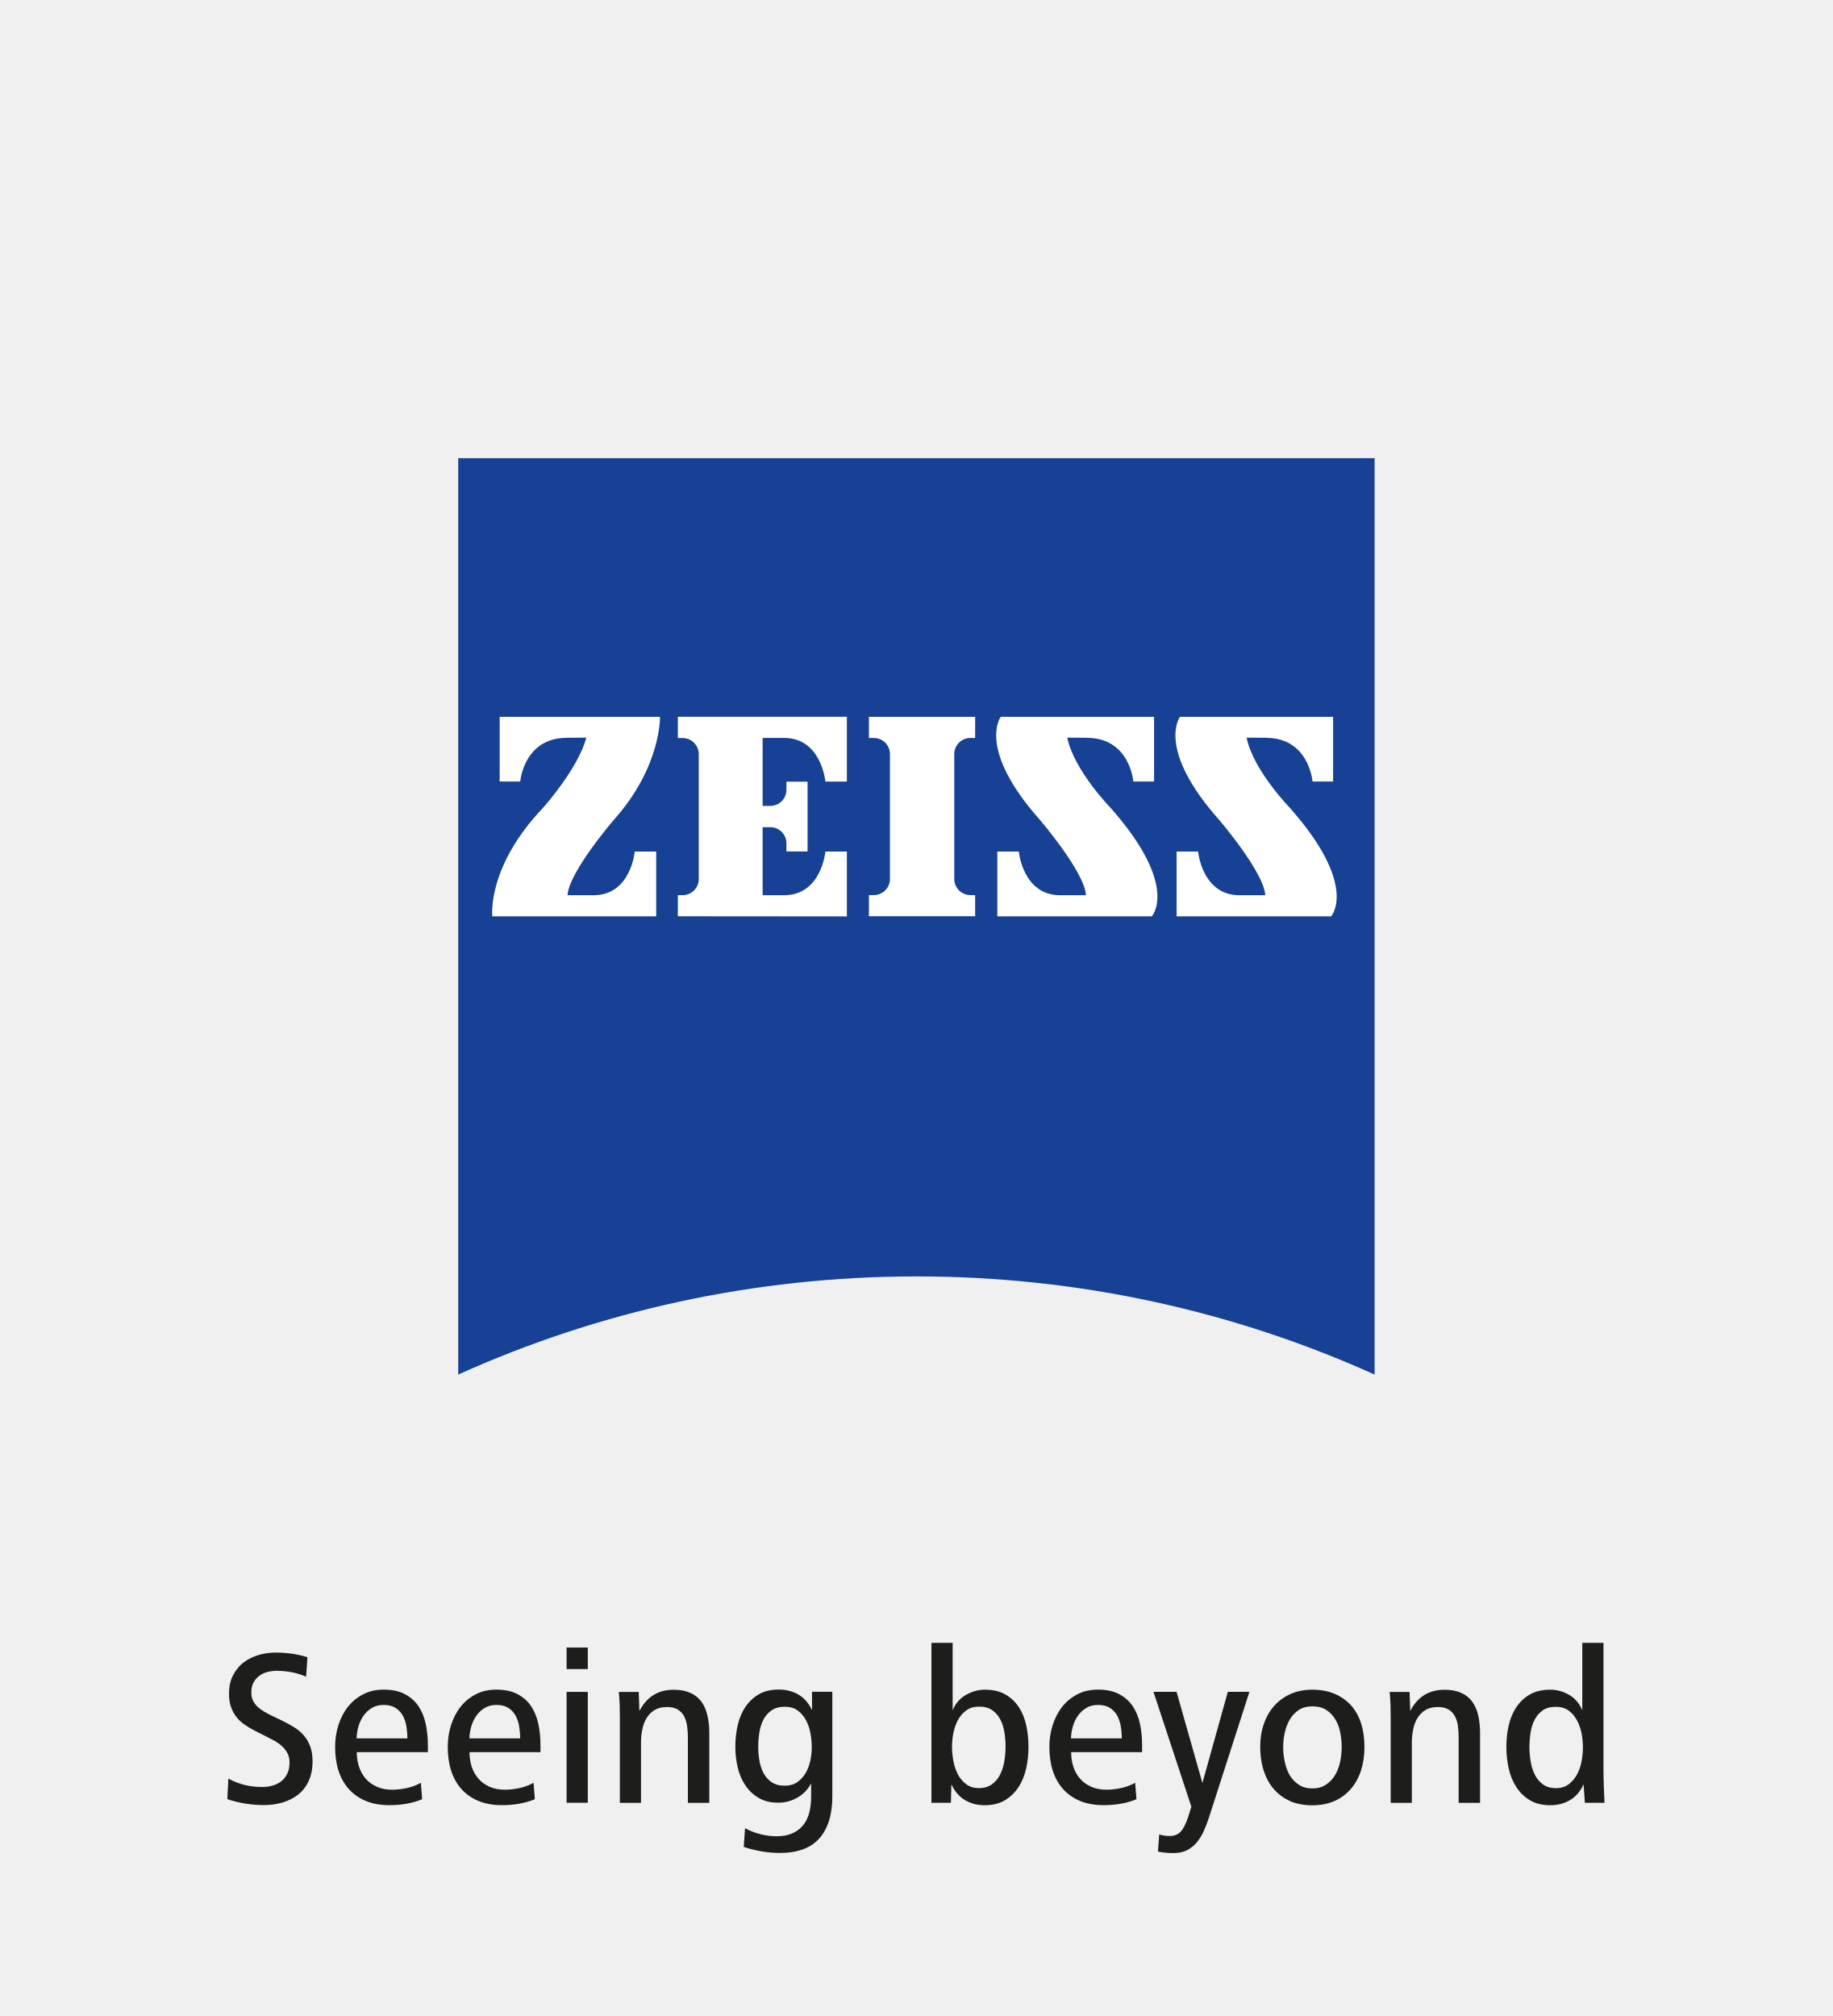
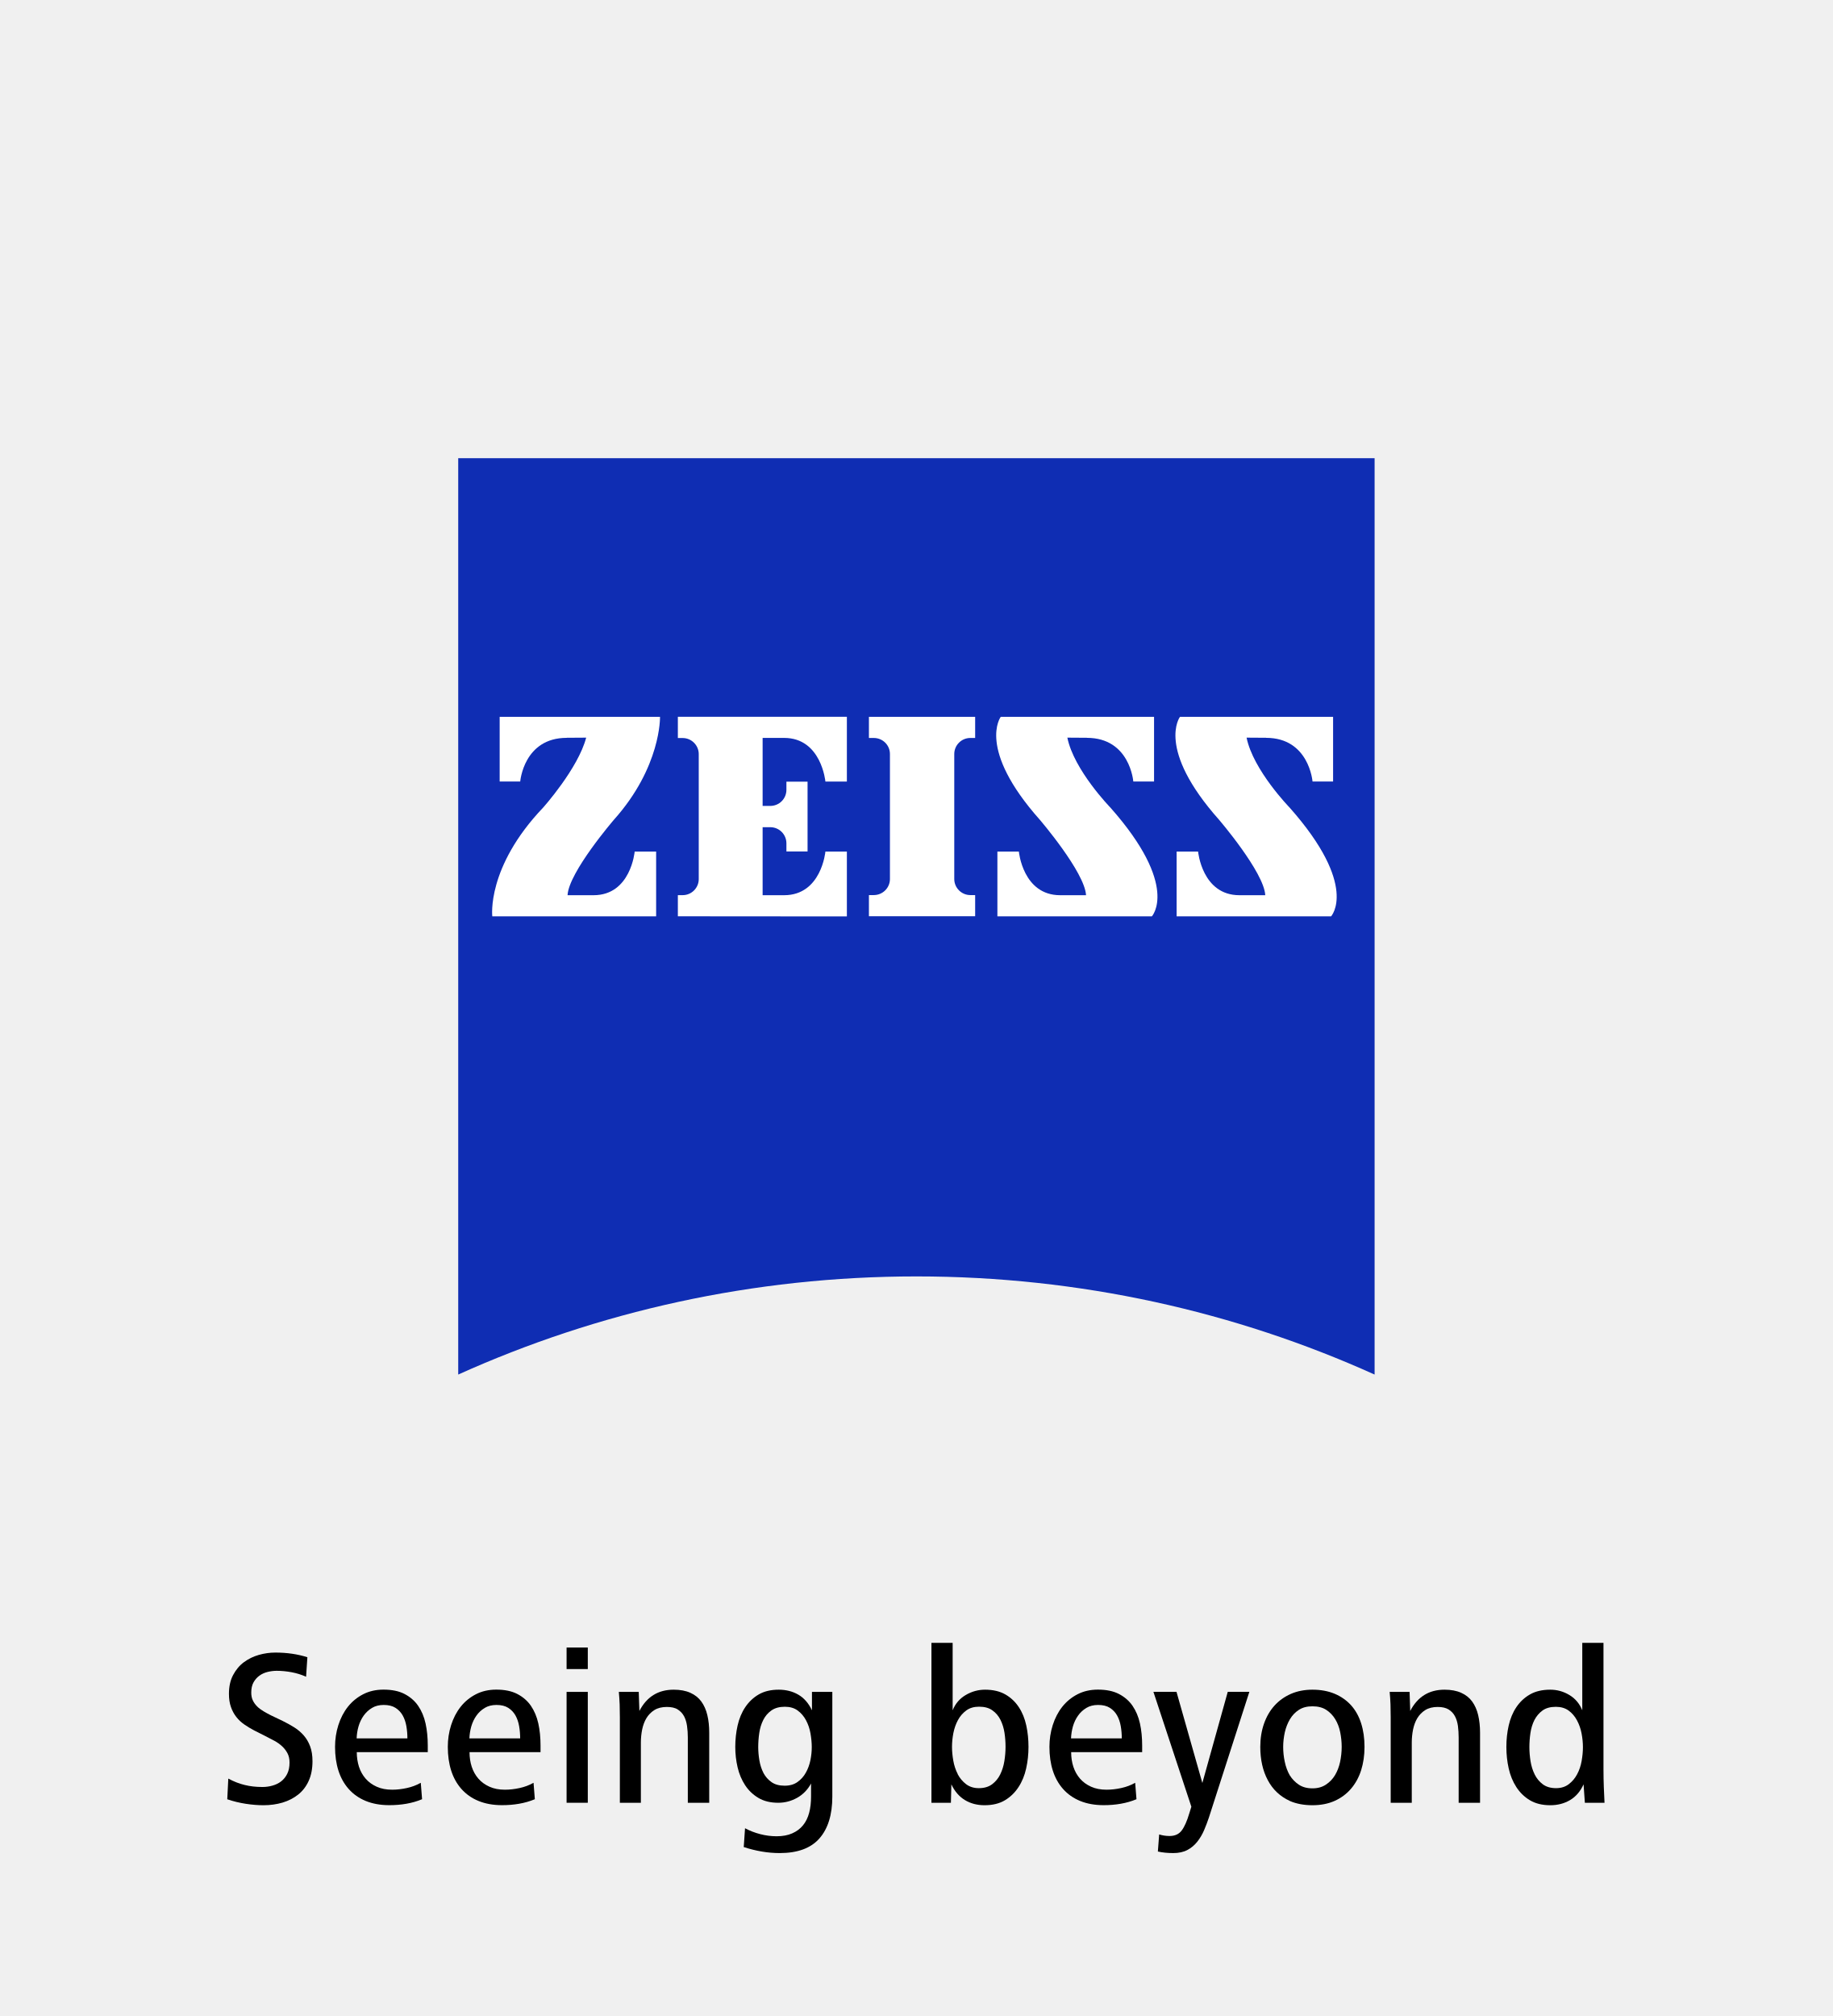
- <svg xmlns="http://www.w3.org/2000/svg" id="uuid-717f74ac-a0ad-41d5-9d80-3ae7dd163be7" data-name="Ebene 1" viewBox="0 0 283.46 311.81">
+ <svg xmlns="http://www.w3.org/2000/svg" id="Ebene_1" viewBox="0 0 283.46 311.81">
  <defs>
-     <clipPath id="uuid-db3ee0d8-e1b6-4fad-9b4c-d9c2473668d4">
-       <rect width="283.46" height="311.81" style="fill: none;" />
-     </clipPath>
+     <style>.cls-1{fill:#fff;}.cls-2{fill:#0f2db3;}</style>
  </defs>
-   <g style="clip-path: url(#uuid-db3ee0d8-e1b6-4fad-9b4c-d9c2473668d4);">
-     <path d="M212.6,212.6c-21.61-9.75-45.62-15.18-70.86-15.18s-49.26,5.43-70.87,15.18V70.87h141.73v141.73Z" style="fill: #164194;" />
-     <path d="M87.66,114.12c-6.65,0-7.2,6.75-7.2,6.75h-3.18v-10h24.8s.2,7.73-7.14,15.93c0,0-6.98,8.11-7.16,11.66h4.03c5.77,0,6.36-6.75,6.36-6.75h3.32v10.02h-25.34s-.93-7.59,7.87-16.82c0,0,5.41-6.04,6.66-10.82l-3,.02Z" style="fill: #fff;" />
-     <path d="M150.82,141.71v-3.27h-.75c-1.36,0-2.48-1.12-2.48-2.48v-19.34c0-1.36,1.11-2.48,2.48-2.48h.75v-3.27h-16.43v3.27h.75c1.39,0,2.5,1.11,2.5,2.48v19.34c0,1.36-1.11,2.48-2.5,2.48h-.75v3.27h16.43Z" style="fill: #fff;" />
-     <path d="M130.98,141.73v-10.02h-3.32s-.61,6.75-6.39,6.75h-3.32v-10.52h1.18c1.39,0,2.5,1.11,2.5,2.5v1.25h3.27v-10.79h-3.27v1.25c0,1.39-1.11,2.5-2.5,2.5h-1.18v-10.52h3.32c5.77,0,6.39,6.75,6.39,6.75h3.32v-10.02h-26.14v3.29h.75c1.36,0,2.48,1.11,2.48,2.48v19.34c0,1.36-1.11,2.48-2.48,2.48h-.75v3.27l26.14.02Z" style="fill: #fff;" />
-     <path d="M168.1,114.12c6.66,0,7.18,6.75,7.18,6.75h3.21v-10h-23.71s-3.75,4.91,6.05,15.93c0,0,6.95,8.11,7.13,11.66h-4c-5.77,0-6.39-6.75-6.39-6.75h-3.32v10.02h23.89s4.35-4.68-6.41-16.82c0,0-5.64-5.79-6.66-10.82l3.02.02Z" style="fill: #fff;" />
-     <path d="M195.82,114.12c6.64,0,7.18,6.75,7.18,6.75h3.18v-10h-23.68s-3.75,4.91,6.05,15.93c0,0,6.95,8.11,7.14,11.66h-4c-5.77,0-6.39-6.75-6.39-6.75h-3.32v10.02h23.89s4.34-4.68-6.41-16.82c0,0-5.64-5.79-6.66-10.82l3.02.02Z" style="fill: #fff;" />
-     <path d="M35.31,275.09c.85.46,1.7.79,2.54.99.84.21,1.75.31,2.74.31.52,0,1.04-.07,1.54-.21.5-.14.95-.35,1.34-.65.39-.3.71-.69.95-1.17.24-.48.36-1.06.36-1.75,0-.55-.1-1.02-.31-1.42-.21-.4-.48-.76-.82-1.08-.34-.32-.74-.6-1.19-.86-.46-.25-.94-.5-1.44-.75l-1.7-.86c-.52-.27-1.03-.58-1.51-.91-.48-.33-.9-.72-1.25-1.17-.35-.45-.63-.96-.83-1.54-.21-.58-.31-1.26-.31-2.04,0-1.12.21-2.09.64-2.9.43-.81.98-1.48,1.67-1.99.69-.51,1.46-.89,2.31-1.13.85-.24,1.7-.36,2.56-.36,1.79,0,3.44.24,4.95.72l-.2,3.02c-.7-.32-1.45-.55-2.24-.7-.8-.15-1.57-.22-2.31-.22-.46,0-.92.06-1.39.17-.47.11-.89.3-1.26.57-.37.26-.68.61-.92,1.03-.24.42-.36.96-.36,1.59,0,.48.08.89.25,1.23.16.34.39.65.67.93.28.27.61.52.98.74.37.22.75.43,1.15.63l1.8.86c.65.32,1.26.66,1.82,1.01.56.35,1.04.77,1.46,1.25.42.48.74,1.04.98,1.68.24.64.36,1.41.36,2.3,0,1.17-.2,2.18-.59,3.03-.39.86-.93,1.56-1.62,2.11-.69.55-1.49.96-2.41,1.23-.92.28-1.9.41-2.95.41-.85,0-1.76-.07-2.74-.22-.97-.15-1.93-.38-2.87-.7l.16-3.19Z" style="fill: #1d1d1b;" />
-     <path d="M55.18,271.01c0,.8.12,1.55.35,2.25.23.7.57,1.31,1.03,1.84.46.53,1.03.94,1.72,1.25.69.31,1.48.46,2.38.46.74,0,1.5-.09,2.28-.26.78-.17,1.49-.44,2.15-.81l.2,2.54c-.76.32-1.57.55-2.42.7-.85.15-1.74.22-2.65.22-1.38,0-2.59-.22-3.64-.65-1.05-.44-1.93-1.05-2.64-1.85-.71-.8-1.24-1.75-1.59-2.85-.35-1.1-.52-2.32-.52-3.67,0-1.17.17-2.29.51-3.36.34-1.07.83-2.02,1.47-2.83.65-.81,1.43-1.46,2.36-1.94.93-.48,1.98-.72,3.16-.72,1.29,0,2.37.22,3.24.67.87.45,1.58,1.06,2.11,1.83.53.78.92,1.69,1.15,2.74.23,1.05.35,2.18.35,3.4v1.03h-10.98ZM63.01,268.88c0-.64-.06-1.27-.16-1.9-.11-.63-.3-1.18-.57-1.66-.27-.48-.65-.87-1.12-1.17-.47-.3-1.08-.45-1.82-.45-.7,0-1.31.15-1.82.46-.51.31-.95.71-1.29,1.2-.35.49-.61,1.05-.79,1.66-.18.62-.27,1.24-.29,1.85h7.86Z" style="fill: #1d1d1b;" />
-     <path d="M72.62,271.01c0,.8.11,1.55.34,2.25.23.7.57,1.31,1.03,1.84.46.53,1.03.94,1.72,1.25.69.31,1.48.46,2.38.46.74,0,1.5-.09,2.28-.26.78-.17,1.49-.44,2.15-.81l.2,2.54c-.76.32-1.57.55-2.43.7-.85.15-1.74.22-2.65.22-1.38,0-2.59-.22-3.64-.65-1.05-.44-1.93-1.05-2.64-1.85-.71-.8-1.24-1.75-1.59-2.85-.35-1.1-.52-2.32-.52-3.67,0-1.17.17-2.29.51-3.36.34-1.07.83-2.02,1.47-2.83.64-.81,1.43-1.46,2.36-1.94.93-.48,1.98-.72,3.16-.72,1.29,0,2.37.22,3.24.67s1.58,1.06,2.11,1.83c.53.78.92,1.69,1.15,2.74.23,1.05.34,2.18.34,3.4v1.03h-10.98ZM80.45,268.88c0-.64-.06-1.27-.16-1.9s-.3-1.18-.57-1.66c-.27-.48-.65-.87-1.11-1.17-.47-.3-1.08-.45-1.82-.45-.7,0-1.31.15-1.82.46-.51.31-.95.71-1.29,1.2-.35.49-.61,1.05-.79,1.66-.18.62-.27,1.24-.29,1.85h7.86Z" style="fill: #1d1d1b;" />
-     <path d="M87.63,254.82h3.28v3.33h-3.28v-3.33ZM87.63,261.68h3.28v17.15h-3.28v-17.15Z" style="fill: #1d1d1b;" />
-     <path d="M95.87,278.83v-13.2c0-.66-.01-1.32-.03-1.97-.02-.65-.07-1.31-.13-1.97h3.08l.1,2.95c1.14-2.2,2.9-3.29,5.31-3.29,1,0,1.86.16,2.57.48.71.32,1.28.77,1.7,1.35.43.58.74,1.29.93,2.11.2.82.3,1.73.3,2.71v10.84h-3.31v-10.12c0-.6-.04-1.18-.12-1.75-.08-.57-.23-1.07-.46-1.51-.23-.44-.56-.78-.98-1.05-.43-.26-.99-.39-1.69-.39-.76,0-1.4.16-1.92.48s-.92.74-1.23,1.25c-.31.52-.53,1.1-.65,1.75-.13.65-.2,1.32-.2,2.01v9.33h-3.28Z" style="fill: #1d1d1b;" />
-     <path d="M115.23,282.77c.72.39,1.5.69,2.34.91.84.22,1.69.33,2.54.33.94,0,1.75-.15,2.43-.45.68-.3,1.23-.72,1.67-1.25.44-.54.75-1.18.95-1.94.2-.75.29-1.59.29-2.5v-2.03c-.52.96-1.24,1.7-2.15,2.21-.91.51-1.88.77-2.93.77-1.2,0-2.22-.25-3.06-.76-.84-.5-1.53-1.16-2.06-1.97-.54-.81-.92-1.73-1.16-2.76-.24-1.03-.36-2.08-.36-3.16,0-1.14.12-2.25.36-3.31.24-1.06.63-2.01,1.18-2.83.55-.82,1.24-1.48,2.08-1.97.84-.49,1.87-.74,3.1-.74,1.14,0,2.15.26,3.03.77.88.51,1.59,1.32,2.11,2.42v-2.85h3.14v16.19c0,2.81-.67,4.97-2,6.48-1.33,1.51-3.38,2.26-6.13,2.26-.94,0-1.87-.08-2.8-.24-.93-.16-1.85-.39-2.77-.69l.2-2.92ZM118.08,274.23c.31.57.72,1.04,1.25,1.41.52.36,1.2.55,2.03.55.79,0,1.45-.19,1.98-.57.53-.38.97-.86,1.29-1.44.33-.58.56-1.22.71-1.92.14-.7.21-1.38.21-2.04s-.07-1.39-.2-2.13c-.13-.73-.36-1.41-.69-2.02-.33-.62-.76-1.12-1.29-1.51s-1.19-.58-1.98-.58c-.85,0-1.54.19-2.08.57-.54.38-.96.87-1.26,1.47-.31.61-.51,1.28-.62,2.03-.11.74-.16,1.47-.16,2.18,0,.66.06,1.35.18,2.06.12.71.33,1.36.64,1.96" style="fill: #1d1d1b;" />
-     <path d="M144.06,278.83v-24.73h3.28v10.43c.41-1.03,1.09-1.82,2.03-2.37.94-.55,1.93-.82,2.98-.82,1.25,0,2.29.25,3.15.74.85.49,1.54,1.15,2.08,1.97.54.82.92,1.77,1.15,2.83.23,1.06.34,2.17.34,3.31s-.12,2.25-.36,3.33c-.24,1.08-.63,2.04-1.18,2.88-.55.85-1.25,1.53-2.1,2.04-.85.51-1.9.77-3.15.77-1.14,0-2.14-.26-3.03-.79-.88-.53-1.59-1.34-2.11-2.44l-.07,2.85h-3.01ZM148.12,274.4c.33.62.76,1.13,1.29,1.54.53.41,1.2.62,1.98.62.83,0,1.51-.2,2.05-.6.53-.4.96-.91,1.26-1.53s.52-1.3.64-2.06c.12-.76.18-1.49.18-2.2s-.05-1.43-.16-2.16c-.11-.73-.32-1.4-.62-2.01-.31-.6-.72-1.1-1.25-1.47-.52-.38-1.21-.57-2.06-.57-.79,0-1.45.19-1.98.58-.53.39-.97.89-1.29,1.49-.33.61-.56,1.28-.71,2.01-.14.73-.21,1.44-.21,2.13s.07,1.4.2,2.14c.13.74.36,1.44.69,2.08" style="fill: #1d1d1b;" />
-     <path d="M165.67,271.01c0,.8.11,1.55.34,2.25.23.7.57,1.31,1.03,1.84.46.53,1.03.94,1.72,1.25.69.31,1.48.46,2.38.46.74,0,1.5-.09,2.28-.26.77-.17,1.49-.44,2.15-.81l.2,2.54c-.76.32-1.57.55-2.43.7-.85.15-1.74.22-2.65.22-1.38,0-2.59-.22-3.64-.65-1.05-.44-1.93-1.05-2.64-1.85-.71-.8-1.24-1.75-1.59-2.85-.35-1.1-.52-2.32-.52-3.67,0-1.17.17-2.29.51-3.36.34-1.07.83-2.02,1.47-2.83.64-.81,1.43-1.46,2.36-1.94.93-.48,1.98-.72,3.16-.72,1.29,0,2.37.22,3.24.67s1.58,1.06,2.11,1.83c.53.78.92,1.69,1.15,2.74.23,1.05.34,2.18.34,3.4v1.03h-10.98ZM173.5,268.88c0-.64-.05-1.27-.16-1.9-.11-.63-.3-1.18-.57-1.66-.27-.48-.65-.87-1.12-1.17-.47-.3-1.08-.45-1.82-.45-.7,0-1.31.15-1.82.46-.51.31-.95.71-1.29,1.2-.35.49-.61,1.05-.79,1.66-.18.62-.27,1.24-.29,1.85h7.86Z" style="fill: #1d1d1b;" />
-     <path d="M179.28,283.73c.52.16,1.06.24,1.6.24.83,0,1.46-.29,1.89-.86.43-.57.81-1.44,1.16-2.61l.33-1.06-5.86-17.77h3.57l4,14.1,3.93-14.1h3.34l-6.26,19.45c-.22.66-.47,1.32-.75,1.97-.28.65-.64,1.24-1.05,1.77-.41.52-.92.95-1.52,1.27-.6.32-1.33.48-2.18.48-.9,0-1.69-.08-2.39-.24l.2-2.64Z" style="fill: #1d1d1b;" />
-     <path d="M199.5,278.56c-1.51-.69-2.65-1.76-3.43-3.22-.77-1.46-1.16-3.18-1.16-5.15,0-1.3.19-2.5.57-3.58.38-1.09.92-2.02,1.62-2.8.7-.78,1.55-1.38,2.54-1.82.99-.43,2.1-.65,3.33-.65,1.29,0,2.43.21,3.44.64,1,.42,1.85,1.02,2.54,1.78.69.77,1.21,1.7,1.56,2.8.35,1.1.52,2.31.52,3.64s-.18,2.5-.52,3.6c-.35,1.1-.87,2.05-1.56,2.86-.69.81-1.53,1.44-2.54,1.89-1.01.45-2.15.67-3.44.67s-2.49-.22-3.47-.65M199.47,274.58c.37.6.84,1.08,1.41,1.46.57.38,1.27.57,2.1.57s1.5-.19,2.08-.57c.58-.38,1.05-.86,1.41-1.46s.62-1.27.79-2.04c.16-.77.25-1.55.25-2.35,0-.76-.08-1.51-.23-2.26-.15-.76-.41-1.43-.77-2.02-.36-.59-.83-1.08-1.39-1.44-.57-.37-1.28-.55-2.13-.55s-1.53.18-2.1.55c-.57.37-1.03.85-1.39,1.46-.36.61-.62,1.28-.79,2.02-.16.74-.25,1.49-.25,2.25s.08,1.55.25,2.32c.17.77.42,1.46.77,2.08" style="fill: #1d1d1b;" />
-     <path d="M215.09,278.83v-13.2c0-.66-.01-1.32-.03-1.97-.02-.65-.07-1.31-.13-1.97h3.08l.1,2.95c1.13-2.2,2.9-3.29,5.31-3.29,1.01,0,1.86.16,2.57.48.71.32,1.28.77,1.7,1.35.42.58.74,1.29.93,2.11s.29,1.73.29,2.71v10.84h-3.31v-10.12c0-.6-.04-1.18-.11-1.75-.08-.57-.23-1.07-.46-1.51-.23-.44-.56-.78-.98-1.05-.43-.26-.99-.39-1.69-.39-.76,0-1.4.16-1.92.48-.51.32-.92.74-1.23,1.25-.31.52-.52,1.1-.65,1.75-.13.65-.2,1.32-.2,2.01v9.33h-3.28Z" style="fill: #1d1d1b;" />
-     <path d="M245.12,278.83l-.2-2.85c-.5,1.1-1.2,1.91-2.1,2.44-.9.53-1.91.79-3.05.79-1.25,0-2.29-.26-3.15-.77-.85-.51-1.55-1.19-2.1-2.04-.55-.85-.94-1.81-1.18-2.88-.24-1.07-.36-2.18-.36-3.33s.12-2.25.36-3.31c.24-1.06.63-2.01,1.18-2.83.55-.82,1.24-1.48,2.1-1.97.85-.49,1.9-.74,3.15-.74,1.05,0,2.03.28,2.95.82.92.55,1.58,1.34,2,2.37v-10.43h3.28v19.59c0,.96.02,1.86.05,2.69.03.83.07,1.65.11,2.45h-3.05ZM237.35,274.44c.31.62.73,1.13,1.26,1.53.54.4,1.22.6,2.05.6.79,0,1.45-.21,1.98-.62.53-.41.97-.93,1.29-1.54.33-.62.56-1.3.69-2.04.13-.74.2-1.46.2-2.14s-.07-1.39-.21-2.13c-.14-.73-.38-1.41-.71-2.02-.33-.62-.76-1.12-1.29-1.51-.54-.39-1.2-.58-1.98-.58-.85,0-1.54.19-2.06.57-.52.38-.94.87-1.24,1.47-.31.61-.51,1.28-.62,2.03-.11.74-.16,1.47-.16,2.18s.06,1.44.18,2.18c.12.74.33,1.42.64,2.04" style="fill: #1d1d1b;" />
+   <g>
+     <path class="cls-2" d="m212.6,212.6c-21.61-9.75-45.62-15.18-70.86-15.18s-49.26,5.43-70.87,15.18V70.87h141.73v141.73Z" />
+     <g>
+       <path class="cls-1" d="m87.66,114.12c-6.66,0-7.2,6.75-7.2,6.75h-3.18v-10h24.8s.2,7.73-7.14,15.93c0,0-6.98,8.11-7.16,11.66h4.02c5.77,0,6.36-6.75,6.36-6.75h3.32v10.02h-25.34s-.93-7.59,7.86-16.82c0,0,5.41-6.04,6.66-10.82l-3,.02Z" />
+       <path class="cls-1" d="m150.82,141.71v-3.27h-.75c-1.36,0-2.48-1.12-2.48-2.48v-19.34c0-1.36,1.11-2.48,2.48-2.48h.75v-3.27h-16.43v3.27h.75c1.39,0,2.5,1.11,2.5,2.48v19.34c0,1.36-1.11,2.48-2.5,2.48h-.75v3.27h16.43Z" />
+       <path class="cls-1" d="m130.98,141.73v-10.02h-3.32s-.61,6.75-6.39,6.75h-3.32v-10.52h1.18c1.39,0,2.5,1.12,2.5,2.5v1.25h3.27v-10.79h-3.27v1.25c0,1.39-1.11,2.5-2.5,2.5h-1.18v-10.52h3.32c5.77,0,6.39,6.75,6.39,6.75h3.32v-10.02h-26.14v3.29h.75c1.36,0,2.48,1.12,2.48,2.48v19.34c0,1.36-1.11,2.48-2.48,2.48h-.75v3.27l26.14.02Z" />
+       <path class="cls-1" d="m168.1,114.12c6.66,0,7.18,6.75,7.18,6.75h3.21v-10h-23.71s-3.75,4.91,6.05,15.93c0,0,6.95,8.11,7.14,11.66h-4c-5.77,0-6.39-6.75-6.39-6.75h-3.32v10.02h23.89s4.34-4.68-6.41-16.82c0,0-5.64-5.79-6.66-10.82l3.02.02Z" />
+       <path class="cls-1" d="m195.82,114.12c6.64,0,7.18,6.75,7.18,6.75h3.18v-10h-23.68s-3.75,4.91,6.05,15.93c0,0,6.95,8.11,7.14,11.66h-4c-5.77,0-6.39-6.75-6.39-6.75h-3.32v10.02h23.89s4.34-4.68-6.41-16.82c0,0-5.64-5.79-6.66-10.82l3.02.02Z" />
+     </g>
+   </g>
+   <g>
+     <path d="m35.31,275.09c.85.46,1.7.79,2.54.99.84.21,1.75.31,2.74.31.52,0,1.04-.07,1.54-.21.5-.14.95-.35,1.34-.65.39-.3.71-.69.95-1.17s.36-1.06.36-1.75c0-.55-.1-1.02-.31-1.42-.21-.4-.48-.76-.82-1.08s-.74-.61-1.2-.86-.94-.5-1.44-.75l-1.7-.86c-.52-.27-1.03-.58-1.51-.91-.48-.33-.9-.72-1.25-1.17-.35-.45-.63-.96-.83-1.54-.21-.58-.31-1.26-.31-2.04,0-1.12.21-2.09.64-2.9s.98-1.48,1.67-1.99c.69-.51,1.46-.89,2.31-1.13.85-.24,1.7-.36,2.56-.36,1.79,0,3.44.24,4.95.72l-.2,3.02c-.7-.32-1.45-.55-2.24-.7-.8-.15-1.57-.22-2.31-.22-.46,0-.92.06-1.39.17-.47.12-.89.3-1.26.57-.37.26-.68.61-.92,1.03s-.36.96-.36,1.59c0,.48.08.89.25,1.23.16.34.39.65.67.93s.61.52.98.74c.37.22.75.43,1.15.63l1.8.86c.66.32,1.26.66,1.82,1.01s1.04.77,1.46,1.25c.42.48.74,1.04.98,1.68.24.64.36,1.41.36,2.3,0,1.17-.2,2.18-.59,3.04s-.93,1.56-1.62,2.11-1.49.96-2.41,1.24c-.92.27-1.9.41-2.95.41-.85,0-1.76-.07-2.74-.22-.97-.15-1.93-.38-2.87-.7l.16-3.19Z" />
+     <path d="m55.18,271.01c0,.8.12,1.55.34,2.25.23.7.57,1.31,1.03,1.84.46.53,1.03.94,1.72,1.25.69.31,1.48.46,2.38.46.74,0,1.5-.09,2.28-.26.78-.17,1.49-.44,2.15-.81l.2,2.54c-.76.32-1.57.55-2.42.7-.85.15-1.74.22-2.65.22-1.38,0-2.59-.22-3.64-.65-1.05-.43-1.93-1.05-2.64-1.85-.71-.8-1.24-1.75-1.59-2.85s-.52-2.32-.52-3.67c0-1.17.17-2.29.51-3.36.34-1.07.83-2.02,1.47-2.83.64-.81,1.43-1.46,2.36-1.94.93-.48,1.98-.72,3.16-.72,1.29,0,2.37.22,3.24.67.87.45,1.58,1.06,2.11,1.83s.92,1.69,1.15,2.74c.23,1.05.34,2.18.34,3.4v1.03h-10.98Zm7.83-2.13c0-.64-.05-1.27-.16-1.9s-.3-1.18-.57-1.66c-.27-.48-.64-.87-1.11-1.17-.47-.3-1.08-.45-1.82-.45-.7,0-1.31.15-1.82.46-.51.31-.94.71-1.29,1.2-.35.49-.61,1.05-.79,1.66-.18.62-.27,1.23-.29,1.85h7.86Z" />
+     <path d="m72.62,271.01c0,.8.11,1.55.34,2.25.23.7.57,1.31,1.03,1.84.46.53,1.03.94,1.72,1.25.69.31,1.48.46,2.38.46.74,0,1.5-.09,2.28-.26.78-.17,1.49-.44,2.15-.81l.2,2.54c-.76.32-1.57.55-2.42.7-.85.15-1.74.22-2.65.22-1.38,0-2.59-.22-3.64-.65s-1.93-1.05-2.64-1.85c-.71-.8-1.24-1.75-1.59-2.85-.35-1.1-.52-2.32-.52-3.67,0-1.17.17-2.29.51-3.36.34-1.07.83-2.02,1.47-2.83.64-.81,1.43-1.46,2.36-1.94.93-.48,1.98-.72,3.16-.72,1.29,0,2.37.22,3.24.67s1.58,1.06,2.11,1.83c.53.78.92,1.69,1.15,2.74s.34,2.18.34,3.4v1.03h-10.98Zm7.83-2.13c0-.64-.05-1.27-.16-1.9s-.3-1.18-.57-1.66c-.27-.48-.64-.87-1.11-1.17-.47-.3-1.08-.45-1.82-.45-.7,0-1.31.15-1.82.46-.51.31-.95.71-1.29,1.2-.35.49-.61,1.05-.79,1.66-.17.62-.27,1.23-.29,1.85h7.86Z" />
+     <path d="m87.63,258.15v-3.33h3.28v3.33h-3.28Zm0,20.68v-17.15h3.28v17.15h-3.28Z" />
+     <path d="m95.87,278.83v-13.21c0-.66-.01-1.32-.03-1.97s-.07-1.31-.13-1.97h3.08l.1,2.95c1.14-2.2,2.91-3.29,5.31-3.29,1,0,1.86.16,2.57.48s1.28.77,1.7,1.35.74,1.29.93,2.11c.2.82.29,1.73.29,2.71v10.84h-3.31v-10.12c0-.59-.04-1.18-.12-1.75-.08-.57-.23-1.07-.46-1.51-.23-.43-.56-.78-.98-1.05s-.99-.39-1.69-.39c-.76,0-1.4.16-1.92.48-.51.32-.92.74-1.23,1.25-.31.51-.52,1.1-.66,1.75-.13.65-.2,1.32-.2,2.01v9.33h-3.28Z" />
+     <path d="m115.23,282.77c.72.39,1.5.69,2.34.91.84.22,1.69.33,2.54.33.94,0,1.75-.15,2.42-.45.68-.3,1.23-.71,1.67-1.25.44-.54.75-1.18.95-1.94.2-.75.29-1.59.29-2.5v-2.02c-.52.96-1.24,1.7-2.15,2.21s-1.88.77-2.93.77c-1.2,0-2.22-.25-3.06-.75-.84-.5-1.53-1.16-2.06-1.97s-.92-1.73-1.16-2.76c-.24-1.03-.36-2.08-.36-3.16,0-1.14.12-2.25.36-3.31.24-1.06.63-2.01,1.18-2.83.55-.82,1.24-1.48,2.08-1.97.84-.49,1.87-.74,3.1-.74,1.14,0,2.15.26,3.03.77.88.51,1.59,1.32,2.11,2.42v-2.85h3.15v16.19c0,2.81-.67,4.97-2,6.48-1.33,1.51-3.38,2.26-6.13,2.26-.94,0-1.87-.08-2.8-.24s-1.85-.39-2.77-.69l.2-2.92Zm2.85-8.54c.31.57.72,1.04,1.25,1.41.52.37,1.2.55,2.03.55.79,0,1.45-.19,1.98-.57.54-.38.97-.86,1.29-1.44.33-.58.56-1.22.71-1.92.14-.7.21-1.38.21-2.04s-.07-1.39-.2-2.13c-.13-.73-.36-1.41-.69-2.02-.33-.62-.76-1.12-1.29-1.51s-1.2-.58-1.98-.58c-.85,0-1.54.19-2.08.57-.54.38-.96.87-1.26,1.47-.31.61-.51,1.28-.62,2.02s-.16,1.47-.16,2.18c0,.66.06,1.35.18,2.06.12.71.33,1.36.64,1.96Z" />
+     <path d="m144.06,278.83v-24.73h3.28v10.43c.41-1.03,1.09-1.82,2.03-2.37s1.93-.82,2.98-.82c1.25,0,2.29.25,3.15.74.85.49,1.54,1.15,2.08,1.97s.92,1.77,1.15,2.83c.23,1.06.34,2.17.34,3.31s-.12,2.25-.36,3.33c-.24,1.08-.63,2.04-1.18,2.88-.55.85-1.25,1.53-2.1,2.04-.85.51-1.9.77-3.15.77-1.14,0-2.15-.26-3.03-.79-.88-.53-1.59-1.34-2.11-2.44l-.07,2.85h-3.01Zm4.06-4.42c.33.62.76,1.13,1.29,1.54.54.41,1.2.62,1.98.62.83,0,1.51-.2,2.05-.6.53-.4.96-.91,1.26-1.53s.52-1.3.64-2.06c.12-.75.18-1.49.18-2.2s-.05-1.43-.16-2.16c-.11-.73-.32-1.4-.62-2.01-.31-.61-.72-1.1-1.25-1.47-.52-.38-1.21-.57-2.06-.57-.79,0-1.45.19-1.98.58s-.97.89-1.29,1.49c-.33.61-.56,1.27-.71,2.01-.14.73-.21,1.44-.21,2.13s.07,1.4.2,2.14c.13.74.36,1.44.69,2.08Z" />
+     <path d="m165.67,271.01c0,.8.11,1.55.34,2.25.23.7.57,1.31,1.03,1.84.46.53,1.03.94,1.72,1.25.69.31,1.48.46,2.38.46.74,0,1.5-.09,2.28-.26.78-.17,1.49-.44,2.15-.81l.2,2.54c-.76.32-1.57.55-2.42.7-.85.15-1.74.22-2.65.22-1.38,0-2.59-.22-3.64-.65s-1.93-1.05-2.64-1.85c-.71-.8-1.24-1.75-1.59-2.85-.35-1.1-.52-2.32-.52-3.67,0-1.17.17-2.29.51-3.36.34-1.07.83-2.02,1.47-2.83.64-.81,1.43-1.46,2.36-1.94.93-.48,1.98-.72,3.16-.72,1.29,0,2.37.22,3.24.67s1.58,1.06,2.11,1.83c.53.78.92,1.69,1.15,2.74s.34,2.18.34,3.4v1.03h-10.98Zm7.83-2.13c0-.64-.05-1.27-.16-1.9s-.3-1.18-.57-1.66c-.27-.48-.64-.87-1.11-1.17-.47-.3-1.08-.45-1.82-.45-.7,0-1.31.15-1.82.46-.51.31-.95.71-1.29,1.2-.35.49-.61,1.05-.79,1.66-.17.62-.27,1.23-.29,1.85h7.86Z" />
+     <path d="m179.28,283.73c.52.16,1.06.24,1.61.24.83,0,1.46-.29,1.88-.86.43-.57.81-1.44,1.16-2.61l.33-1.06-5.87-17.77h3.57l4,14.1,3.93-14.1h3.34l-6.26,19.45c-.22.66-.47,1.32-.75,1.97-.28.65-.63,1.24-1.05,1.77-.42.53-.92.95-1.52,1.27-.6.32-1.33.48-2.18.48-.9,0-1.69-.08-2.39-.24l.2-2.64Z" />
+     <path d="m199.5,278.55c-1.51-.69-2.65-1.76-3.42-3.22-.78-1.46-1.16-3.18-1.16-5.14,0-1.3.19-2.5.57-3.58.38-1.09.92-2.02,1.62-2.8s1.55-1.38,2.54-1.82c.99-.43,2.1-.65,3.33-.65,1.29,0,2.43.21,3.44.63,1,.42,1.85,1.02,2.54,1.78.69.77,1.21,1.7,1.56,2.8.35,1.1.52,2.31.52,3.64s-.18,2.5-.52,3.6c-.35,1.1-.87,2.05-1.56,2.86s-1.54,1.44-2.54,1.89c-1.01.45-2.15.67-3.44.67s-2.49-.22-3.47-.65Zm-.03-3.98c.37.59.84,1.08,1.41,1.46.57.38,1.27.57,2.1.57s1.5-.19,2.08-.57c.58-.38,1.05-.86,1.41-1.46s.62-1.27.79-2.04c.16-.77.25-1.55.25-2.35,0-.75-.08-1.51-.23-2.26-.15-.75-.41-1.43-.77-2.02-.36-.59-.83-1.08-1.39-1.44-.57-.37-1.28-.55-2.13-.55s-1.53.18-2.1.55c-.57.37-1.03.85-1.39,1.46-.36.61-.62,1.28-.79,2.02-.16.74-.25,1.49-.25,2.25s.08,1.55.25,2.32c.16.77.42,1.46.77,2.08Z" />
+     <path d="m215.09,278.83v-13.21c0-.66-.01-1.32-.03-1.97-.02-.65-.07-1.31-.13-1.97h3.08l.1,2.95c1.14-2.2,2.91-3.29,5.31-3.29,1,0,1.86.16,2.57.48s1.28.77,1.7,1.35.74,1.29.93,2.11.29,1.73.29,2.71v10.84h-3.31v-10.12c0-.59-.04-1.18-.11-1.75-.08-.57-.23-1.07-.46-1.51s-.56-.78-.98-1.05c-.43-.26-.99-.39-1.69-.39-.76,0-1.4.16-1.92.48-.51.32-.92.74-1.23,1.25-.31.51-.52,1.1-.66,1.75-.13.65-.2,1.32-.2,2.01v9.33h-3.28Z" />
+     <path d="m245.12,278.83l-.2-2.85c-.5,1.1-1.2,1.91-2.1,2.44-.9.53-1.91.79-3.05.79-1.25,0-2.29-.26-3.15-.77-.85-.51-1.55-1.19-2.1-2.04-.55-.85-.94-1.81-1.18-2.88-.24-1.07-.36-2.18-.36-3.33s.12-2.25.36-3.31c.24-1.06.63-2.01,1.18-2.83.55-.82,1.25-1.48,2.1-1.97.85-.49,1.9-.74,3.15-.74,1.05,0,2.03.27,2.95.82.92.55,1.58,1.34,2,2.37v-10.43h3.28v19.59c0,.96.02,1.86.05,2.69.03.83.07,1.65.11,2.45h-3.05Zm-7.77-4.39c.31.62.73,1.13,1.26,1.53.54.4,1.22.6,2.05.6.79,0,1.45-.21,1.98-.62.54-.41.97-.93,1.29-1.54.33-.62.56-1.3.69-2.04.13-.74.2-1.46.2-2.14s-.07-1.39-.21-2.13c-.14-.73-.38-1.41-.71-2.02-.33-.62-.76-1.12-1.29-1.51-.54-.39-1.2-.58-1.98-.58-.85,0-1.54.19-2.06.57-.52.38-.94.87-1.25,1.47-.31.61-.51,1.28-.62,2.02s-.16,1.47-.16,2.18.06,1.44.18,2.18c.12.74.33,1.42.64,2.04Z" />
  </g>
</svg>
